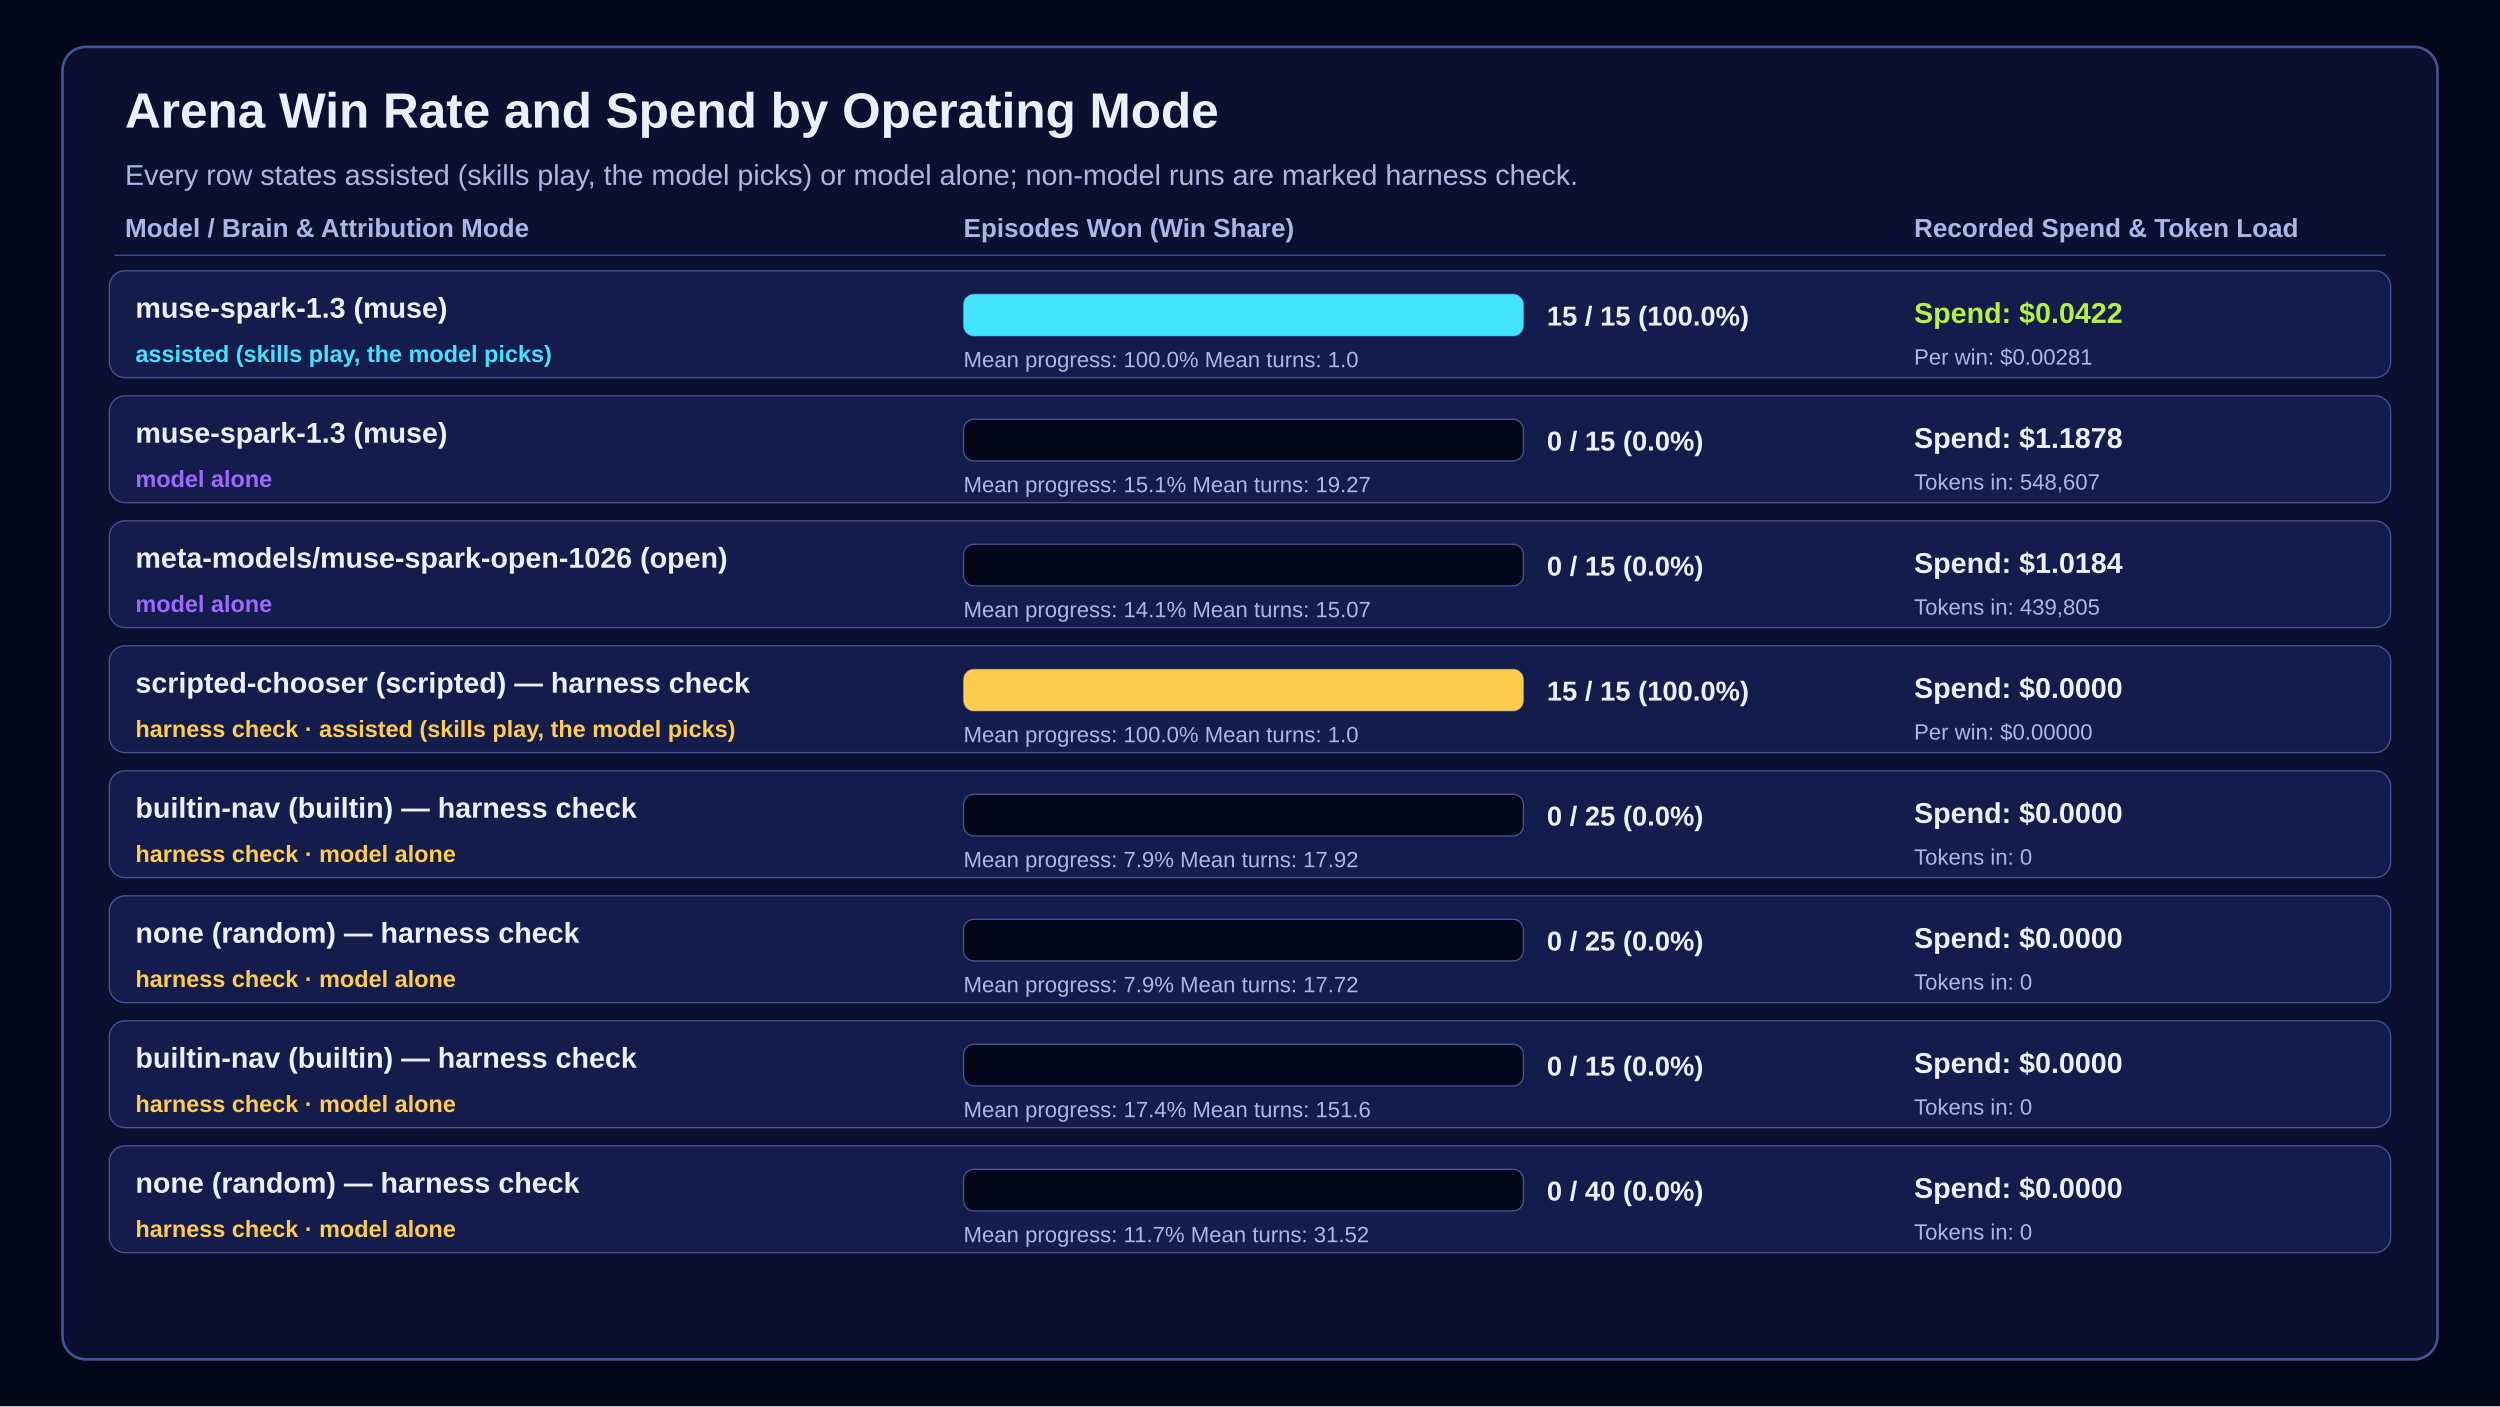
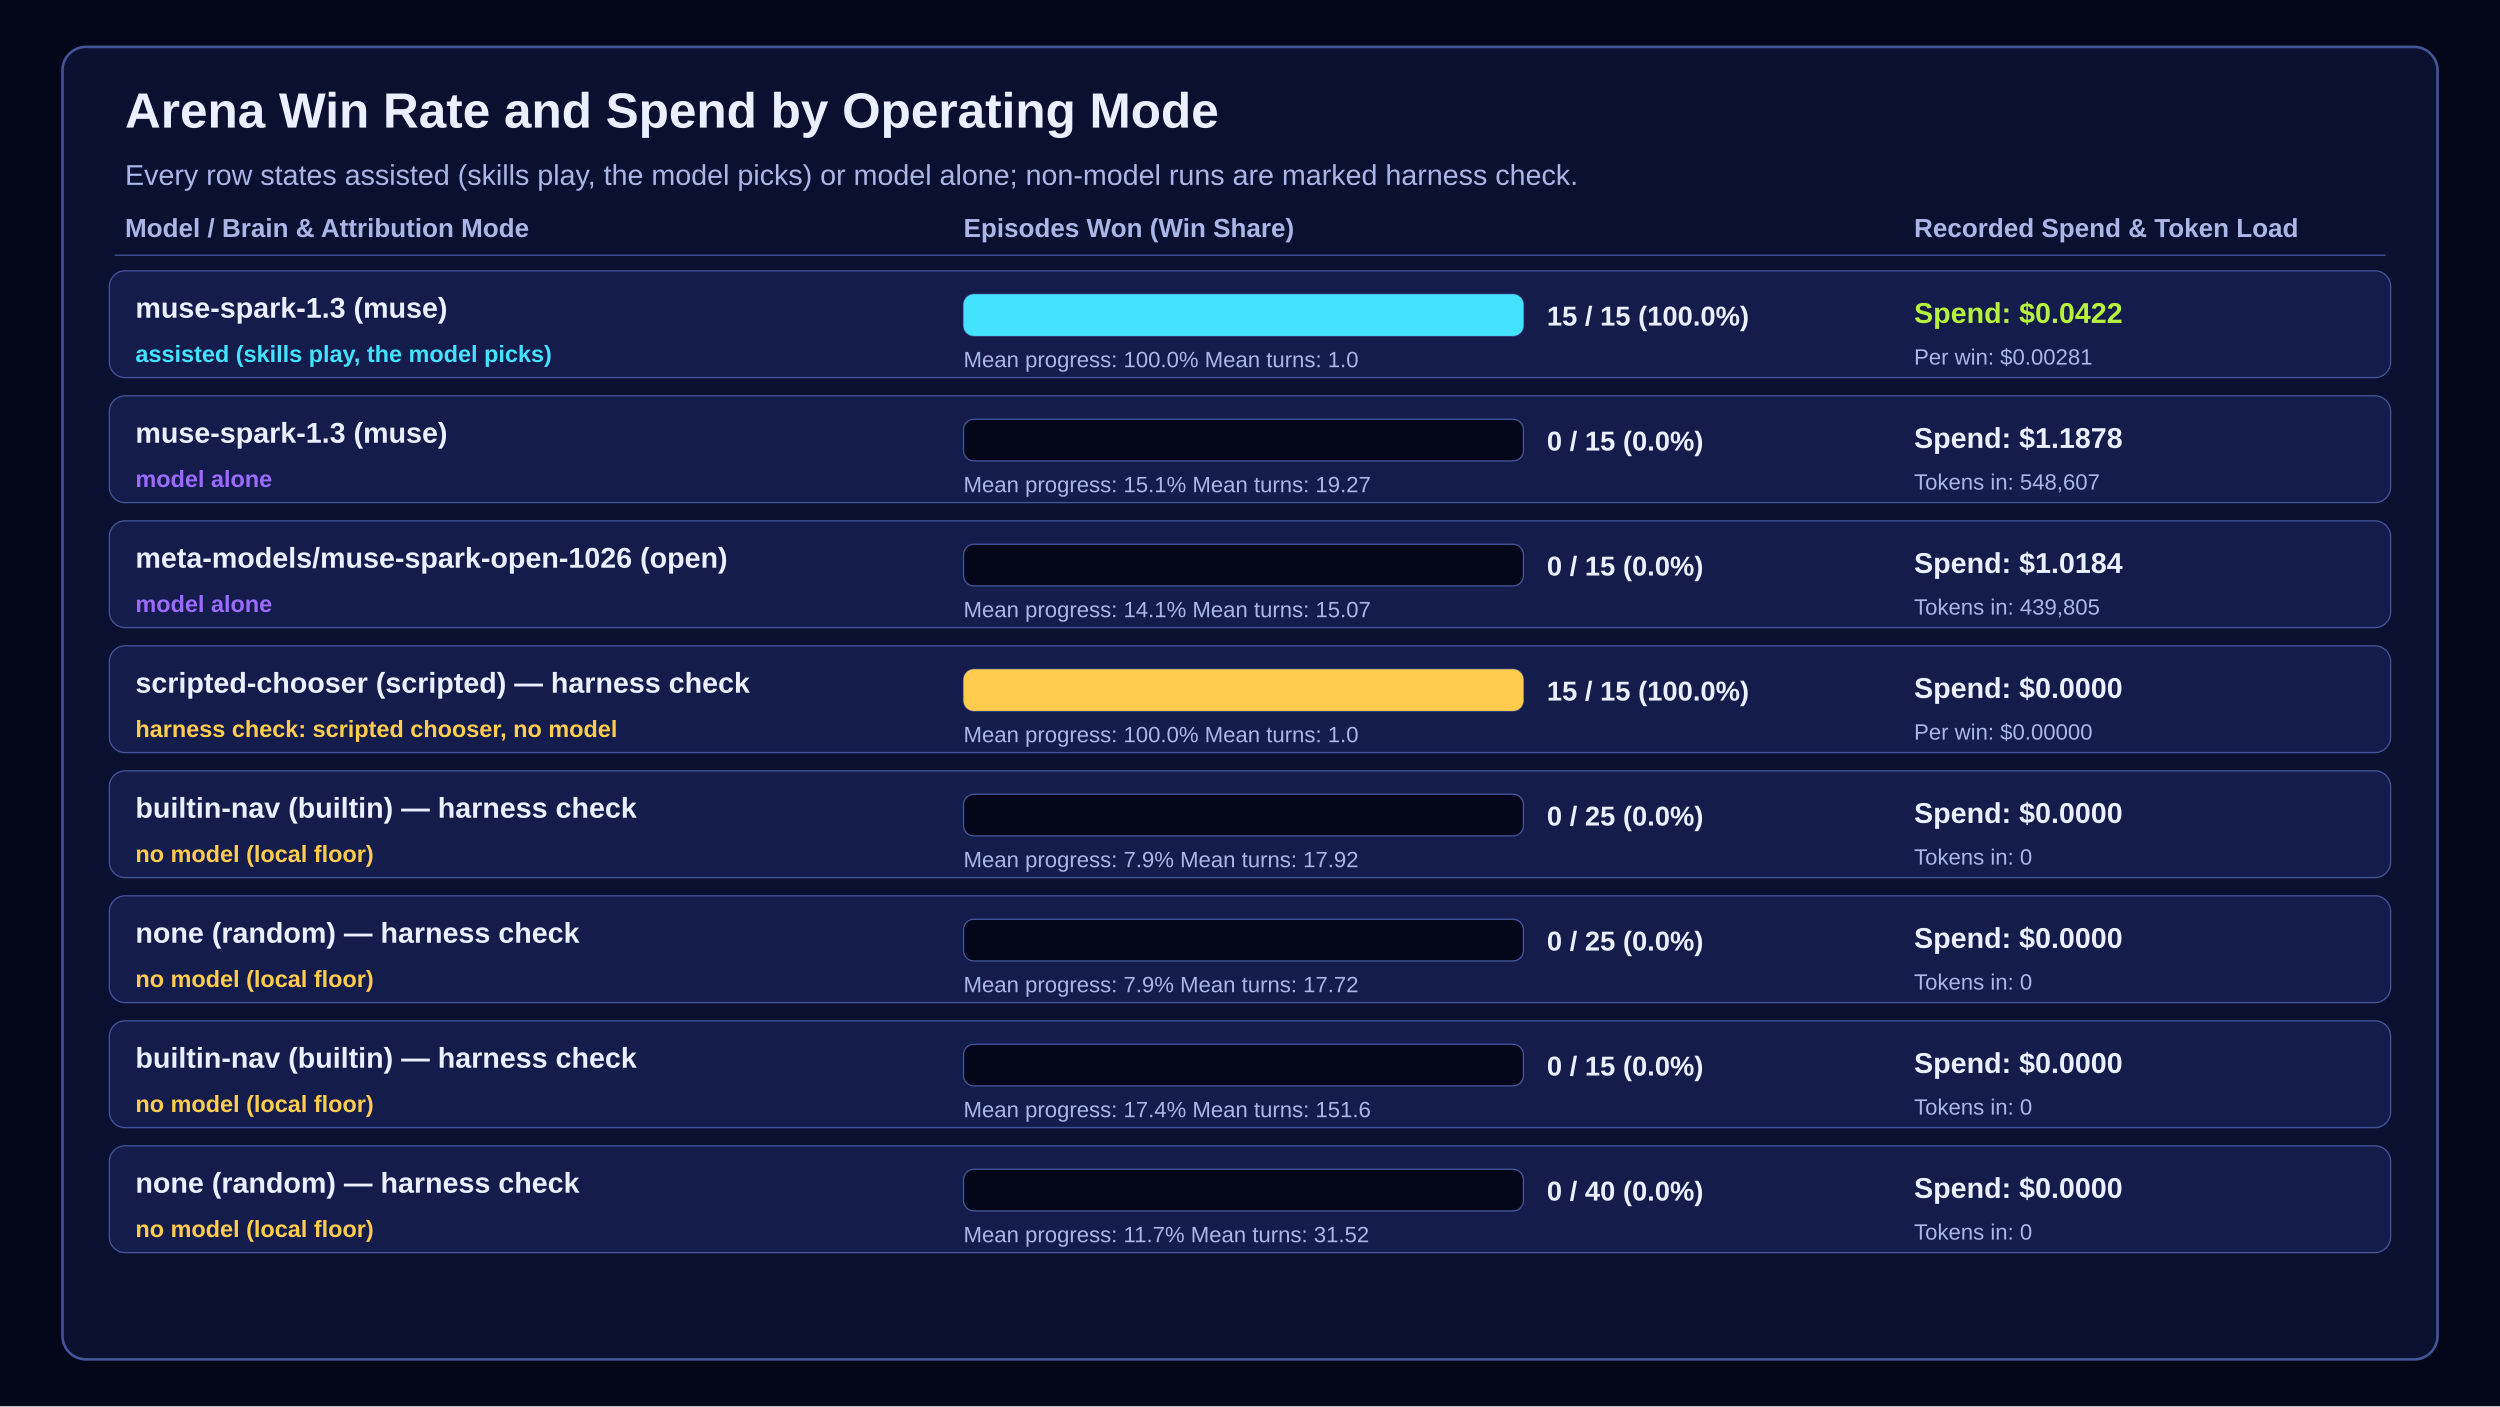
<svg xmlns="http://www.w3.org/2000/svg" viewBox="0 0 1920 1080" width="1920" height="1080">
  <rect x="0" y="0" width="1920" height="1080" fill="#04061a" />
  <rect x="48" y="36" width="1824" height="1008" fill="#0a1030" rx="18" ry="18" stroke="#445498" stroke-width="2" />
  <text x="96" y="98" fill="#eaf0ff" font-family="Segoe UI, Arial, sans-serif" font-size="38" font-weight="bold" text-anchor="start">Arena Win Rate and Spend by Operating Mode</text>
  <text x="96" y="142" fill="#aab6e6" font-family="Segoe UI, Arial, sans-serif" font-size="22" font-weight="normal" text-anchor="start">Every row states assisted (skills play, the model picks) or model alone; non-model runs are marked harness check.</text>
  <text x="96" y="182" fill="#aab6e6" font-family="Segoe UI, Arial, sans-serif" font-size="20" font-weight="bold" text-anchor="start">Model / Brain &amp; Attribution Mode</text>
  <text x="740" y="182" fill="#aab6e6" font-family="Segoe UI, Arial, sans-serif" font-size="20" font-weight="bold" text-anchor="start">Episodes Won (Win Share)</text>
  <text x="1470" y="182" fill="#aab6e6" font-family="Segoe UI, Arial, sans-serif" font-size="20" font-weight="bold" text-anchor="start">Recorded Spend &amp; Token Load</text>
  <line x1="88" y1="196" x2="1832" y2="196" stroke="#445498" stroke-width="1" />
  <rect x="84" y="208" width="1752" height="82" fill="#141c4c" rx="12" ry="12" stroke="#445498" stroke-width="1" />
  <text x="104" y="244" fill="#eaf0ff" font-family="Segoe UI, Arial, sans-serif" font-size="22" font-weight="bold" text-anchor="start">muse-spark-1.3 (muse)</text>
  <text x="104" y="278" fill="#43e3ff" font-family="Segoe UI, Arial, sans-serif" font-size="18" font-weight="bold" text-anchor="start">assisted (skills play, the model picks)</text>
  <rect x="740" y="226" width="430" height="32" fill="#04061a" rx="8" ry="8" stroke="#445498" stroke-width="1" />
  <rect x="740" y="226" width="430" height="32" fill="#43e3ff" rx="8" ry="8" />
  <text x="1188" y="250" fill="#eaf0ff" font-family="Segoe UI, Arial, sans-serif" font-size="21" font-weight="bold" text-anchor="start">15 / 15 (100.0%)</text>
  <text x="740" y="282" fill="#aab6e6" font-family="Segoe UI, Arial, sans-serif" font-size="17" font-weight="normal" text-anchor="start">Mean progress: 100.0%   Mean turns: 1.0</text>
  <text x="1470" y="248" fill="#b6f23d" font-family="Segoe UI, Arial, sans-serif" font-size="22" font-weight="bold" text-anchor="start">Spend: $0.0422</text>
  <text x="1470" y="280" fill="#aab6e6" font-family="Segoe UI, Arial, sans-serif" font-size="17" font-weight="normal" text-anchor="start">Per win: $0.00281</text>
  <rect x="84" y="304" width="1752" height="82" fill="#141c4c" rx="12" ry="12" stroke="#445498" stroke-width="1" />
  <text x="104" y="340" fill="#eaf0ff" font-family="Segoe UI, Arial, sans-serif" font-size="22" font-weight="bold" text-anchor="start">muse-spark-1.3 (muse)</text>
  <text x="104" y="374" fill="#9b6bff" font-family="Segoe UI, Arial, sans-serif" font-size="18" font-weight="bold" text-anchor="start">model alone</text>
  <rect x="740" y="322" width="430" height="32" fill="#04061a" rx="8" ry="8" stroke="#445498" stroke-width="1" />
  <text x="1188" y="346" fill="#eaf0ff" font-family="Segoe UI, Arial, sans-serif" font-size="21" font-weight="bold" text-anchor="start">0 / 15 (0.0%)</text>
  <text x="740" y="378" fill="#aab6e6" font-family="Segoe UI, Arial, sans-serif" font-size="17" font-weight="normal" text-anchor="start">Mean progress: 15.1%   Mean turns: 19.27</text>
  <text x="1470" y="344" fill="#eaf0ff" font-family="Segoe UI, Arial, sans-serif" font-size="22" font-weight="bold" text-anchor="start">Spend: $1.1878</text>
  <text x="1470" y="376" fill="#aab6e6" font-family="Segoe UI, Arial, sans-serif" font-size="17" font-weight="normal" text-anchor="start">Tokens in: 548,607</text>
  <rect x="84" y="400" width="1752" height="82" fill="#141c4c" rx="12" ry="12" stroke="#445498" stroke-width="1" />
  <text x="104" y="436" fill="#eaf0ff" font-family="Segoe UI, Arial, sans-serif" font-size="22" font-weight="bold" text-anchor="start">meta-models/muse-spark-open-1026 (open)</text>
  <text x="104" y="470" fill="#9b6bff" font-family="Segoe UI, Arial, sans-serif" font-size="18" font-weight="bold" text-anchor="start">model alone</text>
  <rect x="740" y="418" width="430" height="32" fill="#04061a" rx="8" ry="8" stroke="#445498" stroke-width="1" />
  <text x="1188" y="442" fill="#eaf0ff" font-family="Segoe UI, Arial, sans-serif" font-size="21" font-weight="bold" text-anchor="start">0 / 15 (0.0%)</text>
  <text x="740" y="474" fill="#aab6e6" font-family="Segoe UI, Arial, sans-serif" font-size="17" font-weight="normal" text-anchor="start">Mean progress: 14.1%   Mean turns: 15.07</text>
  <text x="1470" y="440" fill="#eaf0ff" font-family="Segoe UI, Arial, sans-serif" font-size="22" font-weight="bold" text-anchor="start">Spend: $1.0184</text>
  <text x="1470" y="472" fill="#aab6e6" font-family="Segoe UI, Arial, sans-serif" font-size="17" font-weight="normal" text-anchor="start">Tokens in: 439,805</text>
  <rect x="84" y="496" width="1752" height="82" fill="#141c4c" rx="12" ry="12" stroke="#445498" stroke-width="1" />
  <text x="104" y="532" fill="#eaf0ff" font-family="Segoe UI, Arial, sans-serif" font-size="22" font-weight="bold" text-anchor="start">scripted-chooser (scripted) — harness check</text>
-   <text x="104" y="566" fill="#ffcc4d" font-family="Segoe UI, Arial, sans-serif" font-size="18" font-weight="bold" text-anchor="start">harness check · assisted (skills play, the model picks)</text>
+   <text x="104" y="566" fill="#ffcc4d" font-family="Segoe UI, Arial, sans-serif" font-size="18" font-weight="bold" text-anchor="start">harness check: scripted chooser, no model</text>
  <rect x="740" y="514" width="430" height="32" fill="#04061a" rx="8" ry="8" stroke="#445498" stroke-width="1" />
  <rect x="740" y="514" width="430" height="32" fill="#ffcc4d" rx="8" ry="8" />
  <text x="1188" y="538" fill="#eaf0ff" font-family="Segoe UI, Arial, sans-serif" font-size="21" font-weight="bold" text-anchor="start">15 / 15 (100.0%)</text>
  <text x="740" y="570" fill="#aab6e6" font-family="Segoe UI, Arial, sans-serif" font-size="17" font-weight="normal" text-anchor="start">Mean progress: 100.0%   Mean turns: 1.0</text>
  <text x="1470" y="536" fill="#eaf0ff" font-family="Segoe UI, Arial, sans-serif" font-size="22" font-weight="bold" text-anchor="start">Spend: $0.0000</text>
  <text x="1470" y="568" fill="#aab6e6" font-family="Segoe UI, Arial, sans-serif" font-size="17" font-weight="normal" text-anchor="start">Per win: $0.00000</text>
  <rect x="84" y="592" width="1752" height="82" fill="#141c4c" rx="12" ry="12" stroke="#445498" stroke-width="1" />
  <text x="104" y="628" fill="#eaf0ff" font-family="Segoe UI, Arial, sans-serif" font-size="22" font-weight="bold" text-anchor="start">builtin-nav (builtin) — harness check</text>
-   <text x="104" y="662" fill="#ffcc4d" font-family="Segoe UI, Arial, sans-serif" font-size="18" font-weight="bold" text-anchor="start">harness check · model alone</text>
+   <text x="104" y="662" fill="#ffcc4d" font-family="Segoe UI, Arial, sans-serif" font-size="18" font-weight="bold" text-anchor="start">no model (local floor)</text>
  <rect x="740" y="610" width="430" height="32" fill="#04061a" rx="8" ry="8" stroke="#445498" stroke-width="1" />
  <text x="1188" y="634" fill="#eaf0ff" font-family="Segoe UI, Arial, sans-serif" font-size="21" font-weight="bold" text-anchor="start">0 / 25 (0.0%)</text>
  <text x="740" y="666" fill="#aab6e6" font-family="Segoe UI, Arial, sans-serif" font-size="17" font-weight="normal" text-anchor="start">Mean progress: 7.9%   Mean turns: 17.92</text>
  <text x="1470" y="632" fill="#eaf0ff" font-family="Segoe UI, Arial, sans-serif" font-size="22" font-weight="bold" text-anchor="start">Spend: $0.0000</text>
  <text x="1470" y="664" fill="#aab6e6" font-family="Segoe UI, Arial, sans-serif" font-size="17" font-weight="normal" text-anchor="start">Tokens in: 0</text>
  <rect x="84" y="688" width="1752" height="82" fill="#141c4c" rx="12" ry="12" stroke="#445498" stroke-width="1" />
  <text x="104" y="724" fill="#eaf0ff" font-family="Segoe UI, Arial, sans-serif" font-size="22" font-weight="bold" text-anchor="start">none (random) — harness check</text>
-   <text x="104" y="758" fill="#ffcc4d" font-family="Segoe UI, Arial, sans-serif" font-size="18" font-weight="bold" text-anchor="start">harness check · model alone</text>
+   <text x="104" y="758" fill="#ffcc4d" font-family="Segoe UI, Arial, sans-serif" font-size="18" font-weight="bold" text-anchor="start">no model (local floor)</text>
  <rect x="740" y="706" width="430" height="32" fill="#04061a" rx="8" ry="8" stroke="#445498" stroke-width="1" />
  <text x="1188" y="730" fill="#eaf0ff" font-family="Segoe UI, Arial, sans-serif" font-size="21" font-weight="bold" text-anchor="start">0 / 25 (0.0%)</text>
  <text x="740" y="762" fill="#aab6e6" font-family="Segoe UI, Arial, sans-serif" font-size="17" font-weight="normal" text-anchor="start">Mean progress: 7.9%   Mean turns: 17.72</text>
  <text x="1470" y="728" fill="#eaf0ff" font-family="Segoe UI, Arial, sans-serif" font-size="22" font-weight="bold" text-anchor="start">Spend: $0.0000</text>
  <text x="1470" y="760" fill="#aab6e6" font-family="Segoe UI, Arial, sans-serif" font-size="17" font-weight="normal" text-anchor="start">Tokens in: 0</text>
  <rect x="84" y="784" width="1752" height="82" fill="#141c4c" rx="12" ry="12" stroke="#445498" stroke-width="1" />
  <text x="104" y="820" fill="#eaf0ff" font-family="Segoe UI, Arial, sans-serif" font-size="22" font-weight="bold" text-anchor="start">builtin-nav (builtin) — harness check</text>
-   <text x="104" y="854" fill="#ffcc4d" font-family="Segoe UI, Arial, sans-serif" font-size="18" font-weight="bold" text-anchor="start">harness check · model alone</text>
+   <text x="104" y="854" fill="#ffcc4d" font-family="Segoe UI, Arial, sans-serif" font-size="18" font-weight="bold" text-anchor="start">no model (local floor)</text>
  <rect x="740" y="802" width="430" height="32" fill="#04061a" rx="8" ry="8" stroke="#445498" stroke-width="1" />
  <text x="1188" y="826" fill="#eaf0ff" font-family="Segoe UI, Arial, sans-serif" font-size="21" font-weight="bold" text-anchor="start">0 / 15 (0.0%)</text>
  <text x="740" y="858" fill="#aab6e6" font-family="Segoe UI, Arial, sans-serif" font-size="17" font-weight="normal" text-anchor="start">Mean progress: 17.4%   Mean turns: 151.6</text>
  <text x="1470" y="824" fill="#eaf0ff" font-family="Segoe UI, Arial, sans-serif" font-size="22" font-weight="bold" text-anchor="start">Spend: $0.0000</text>
  <text x="1470" y="856" fill="#aab6e6" font-family="Segoe UI, Arial, sans-serif" font-size="17" font-weight="normal" text-anchor="start">Tokens in: 0</text>
  <rect x="84" y="880" width="1752" height="82" fill="#141c4c" rx="12" ry="12" stroke="#445498" stroke-width="1" />
  <text x="104" y="916" fill="#eaf0ff" font-family="Segoe UI, Arial, sans-serif" font-size="22" font-weight="bold" text-anchor="start">none (random) — harness check</text>
-   <text x="104" y="950" fill="#ffcc4d" font-family="Segoe UI, Arial, sans-serif" font-size="18" font-weight="bold" text-anchor="start">harness check · model alone</text>
+   <text x="104" y="950" fill="#ffcc4d" font-family="Segoe UI, Arial, sans-serif" font-size="18" font-weight="bold" text-anchor="start">no model (local floor)</text>
  <rect x="740" y="898" width="430" height="32" fill="#04061a" rx="8" ry="8" stroke="#445498" stroke-width="1" />
  <text x="1188" y="922" fill="#eaf0ff" font-family="Segoe UI, Arial, sans-serif" font-size="21" font-weight="bold" text-anchor="start">0 / 40 (0.0%)</text>
  <text x="740" y="954" fill="#aab6e6" font-family="Segoe UI, Arial, sans-serif" font-size="17" font-weight="normal" text-anchor="start">Mean progress: 11.7%   Mean turns: 31.52</text>
  <text x="1470" y="920" fill="#eaf0ff" font-family="Segoe UI, Arial, sans-serif" font-size="22" font-weight="bold" text-anchor="start">Spend: $0.0000</text>
  <text x="1470" y="952" fill="#aab6e6" font-family="Segoe UI, Arial, sans-serif" font-size="17" font-weight="normal" text-anchor="start">Tokens in: 0</text>
</svg>
